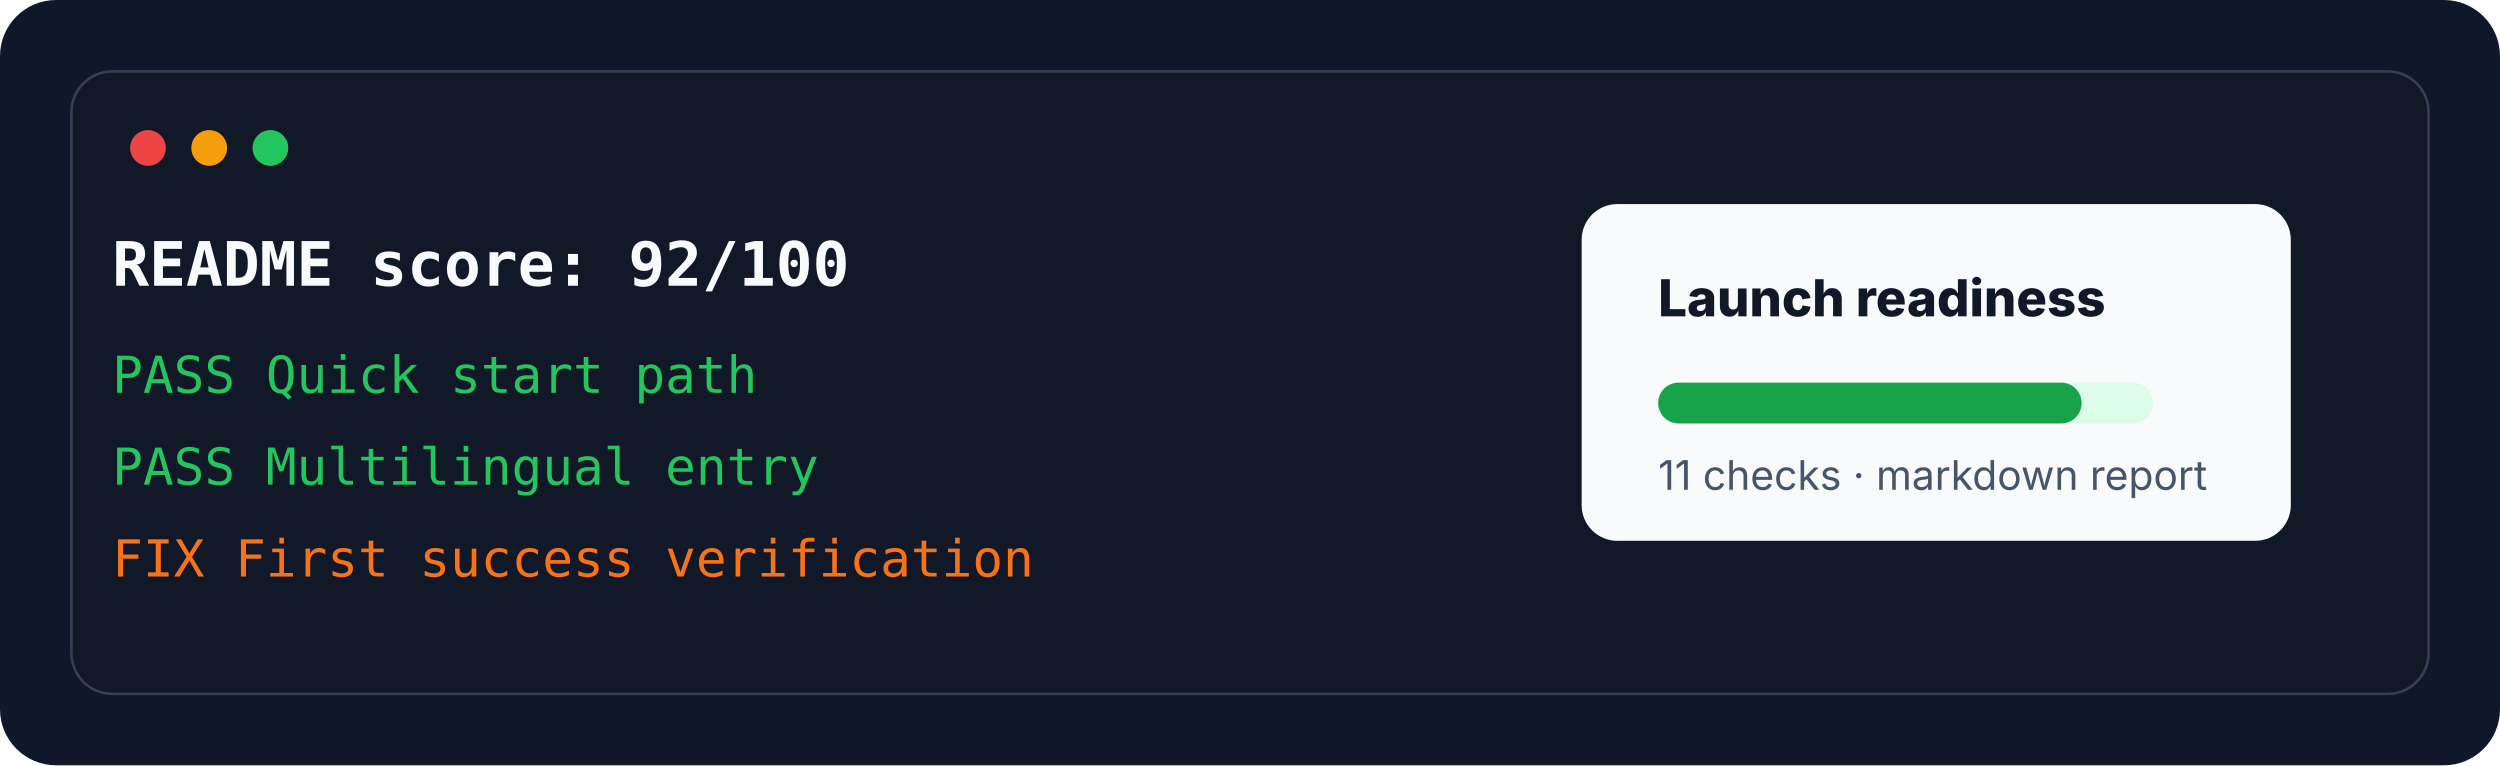
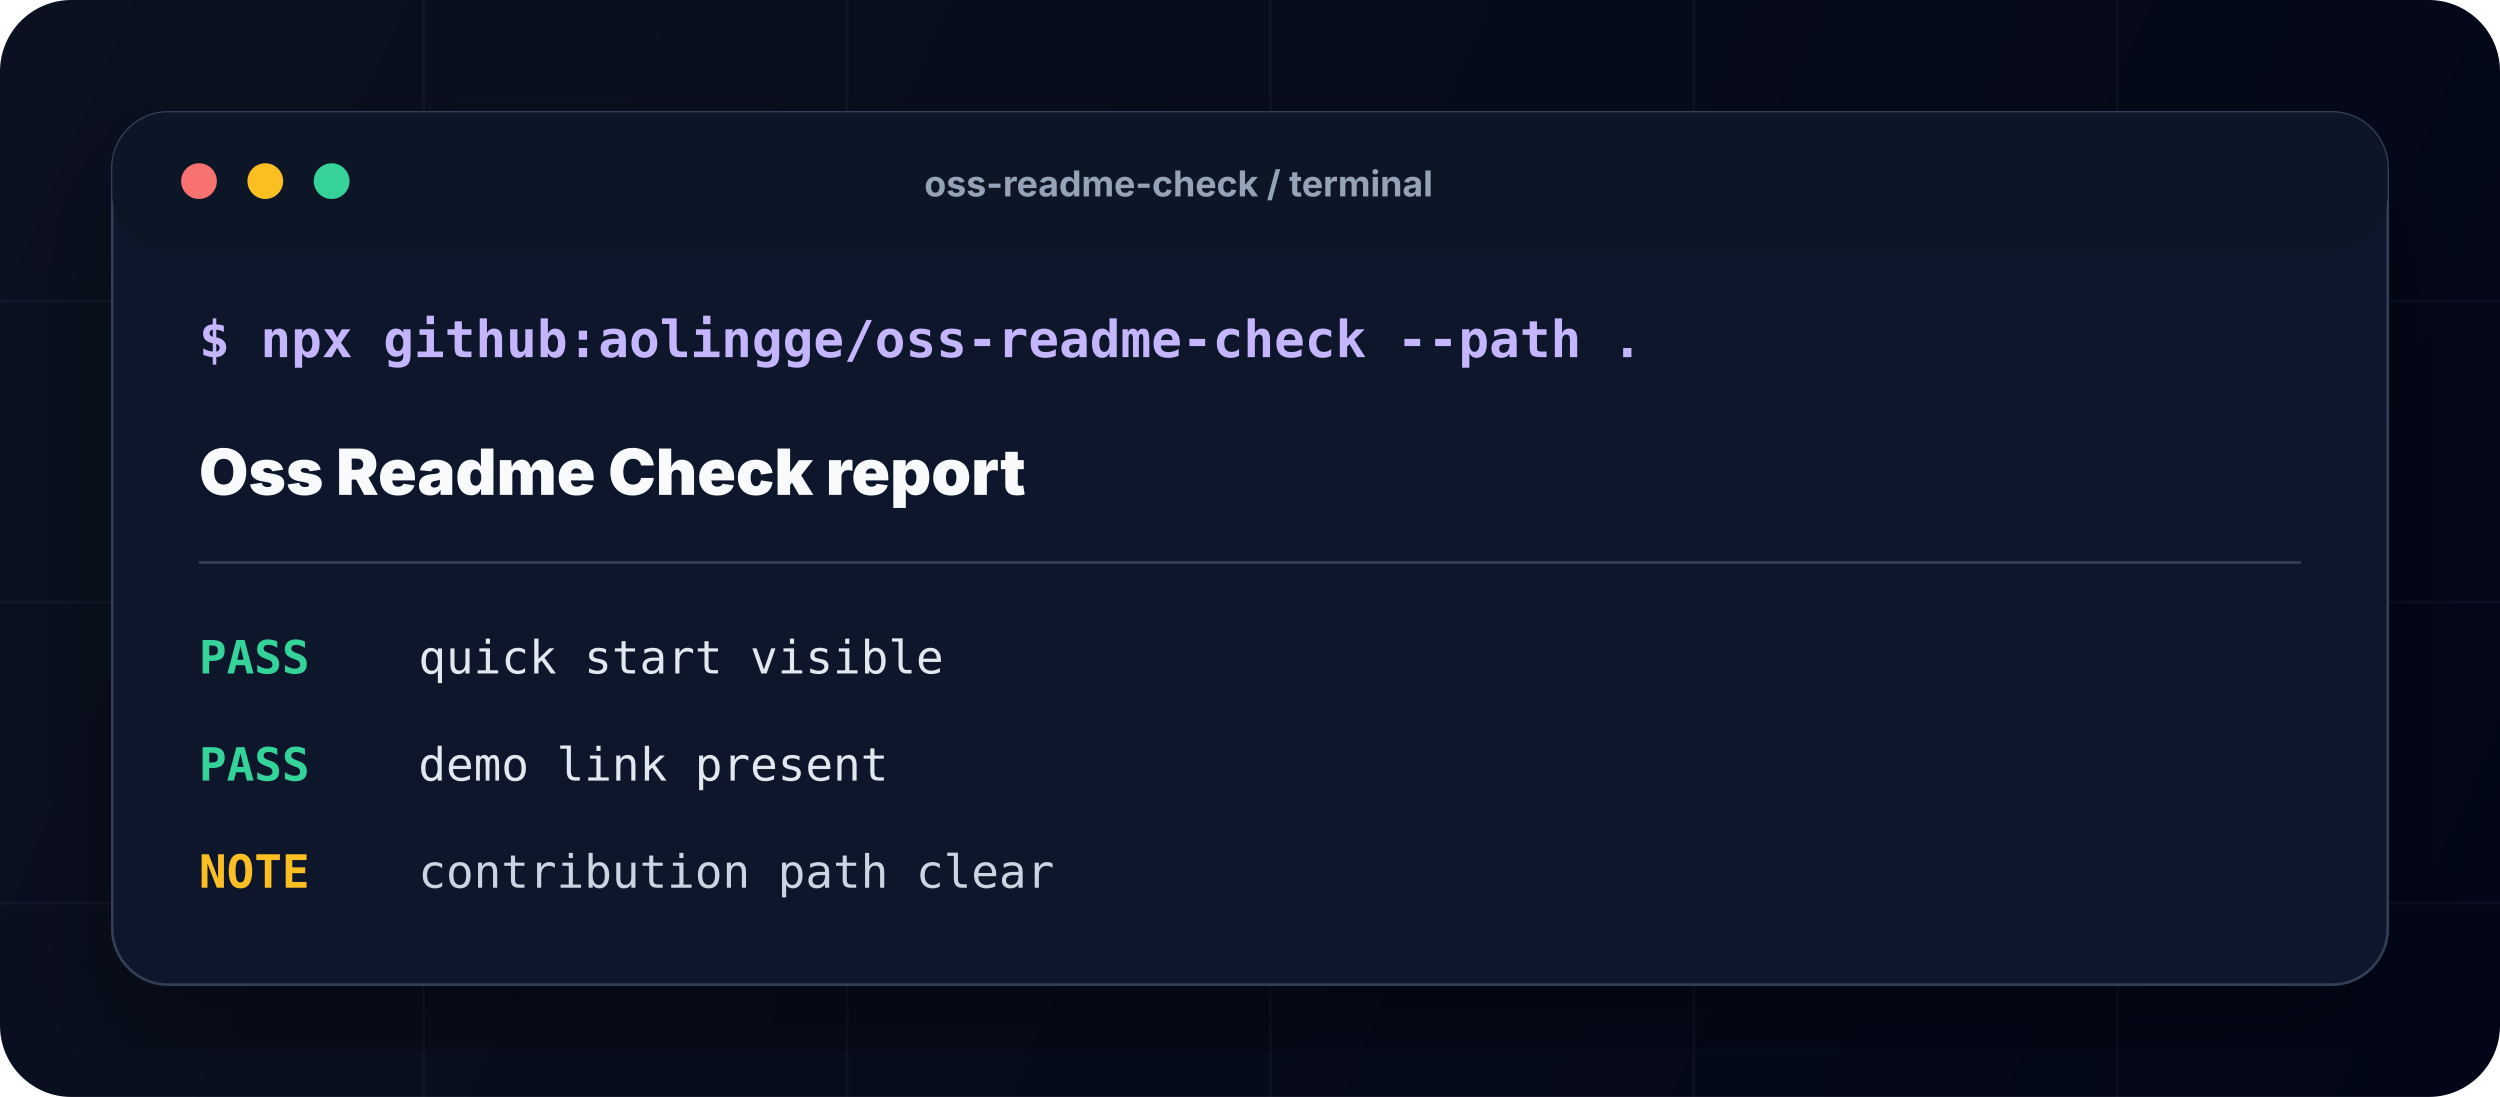
- <svg xmlns="http://www.w3.org/2000/svg" width="980" height="300" viewBox="0 0 980 300" role="img" aria-label="README audit score preview">
-   <rect width="980" height="300" rx="22" fill="#0f172a" />
-   <rect x="28" y="28" width="924" height="244" rx="16" fill="#111827" stroke="#334155" />
-   <circle cx="58" cy="58" r="7" fill="#ef4444" />
-   <circle cx="82" cy="58" r="7" fill="#f59e0b" />
-   <circle cx="106" cy="58" r="7" fill="#22c55e" />
-   <text x="44" y="112" font-family="Consolas, Menlo, monospace" font-size="24" fill="#f8fafc" font-weight="700">README score: 92/100</text>
-   <text x="44" y="154" font-family="Consolas, Menlo, monospace" font-size="20" fill="#22c55e">PASS  Quick start path</text>
-   <text x="44" y="190" font-family="Consolas, Menlo, monospace" font-size="20" fill="#22c55e">PASS  Multilingual entry</text>
-   <text x="44" y="226" font-family="Consolas, Menlo, monospace" font-size="20" fill="#f97316">FIX   First success verification</text>
-   <rect x="620" y="80" width="278" height="132" rx="14" fill="#f8fafc" />
-   <text x="650" y="124" font-family="Inter, Arial, sans-serif" font-size="20" fill="#111827" font-weight="800">Launch readiness</text>
-   <rect x="650" y="150" width="194" height="16" rx="8" fill="#dcfce7" />
-   <rect x="650" y="150" width="166" height="16" rx="8" fill="#16a34a" />
-   <text x="650" y="192" font-family="Inter, Arial, sans-serif" font-size="16" fill="#475569">11 checks · markdown report</text>
+ <svg xmlns="http://www.w3.org/2000/svg" width="980" height="430" viewBox="0 0 980 430" fill="none">
+   <defs>
+     <linearGradient id="panel" x1="0" y1="0" x2="980" y2="430" gradientUnits="userSpaceOnUse">
+       <stop stop-color="#0B1120" />
+       <stop offset="1" stop-color="#020617" />
+     </linearGradient>
+     <filter id="terminalShadow" x="18" y="18" width="944" height="394" filterUnits="userSpaceOnUse" color-interpolation-filters="sRGB">
+       <feDropShadow dx="0" dy="22" stdDeviation="24" flood-color="#000000" flood-opacity=".35" />
+     </filter>
+   </defs>
+   <rect width="980" height="430" rx="28" fill="url(#panel)" />
+   <path d="M0 118h980M0 236h980M0 354h980M166 0v430M332 0v430M498 0v430M664 0v430M830 0v430" stroke="#94A3B8" stroke-opacity=".06" />
+   <g filter="url(#terminalShadow)">
+     <rect x="44" y="44" width="892" height="342" rx="22" fill="#0F172A" stroke="#334155" />
+     <rect x="44" y="44" width="892" height="54" rx="22" fill="#111827" />
+     <circle cx="78" cy="71" r="7" fill="#F87171" />
+     <circle cx="104" cy="71" r="7" fill="#FBBF24" />
+     <circle cx="130" cy="71" r="7" fill="#34D399" />
+     <text x="462" y="77" text-anchor="middle" fill="#94A3B8" font-family="Inter,Segoe UI,Arial,sans-serif" font-size="14" font-weight="700">oss-readme-check / terminal</text>
+   </g>
+   <text x="78" y="140" fill="#C4B5FD" font-family="JetBrains Mono,Consolas,monospace" font-size="20" font-weight="700">$ npx github:aolingge/oss-readme-check --path .</text>
+   <text x="78" y="194" fill="#F8FAFC" font-family="Inter,Segoe UI,Arial,sans-serif" font-size="25" font-weight="850">Oss Readme Check report</text>
+   <rect x="78" y="220" width="824" height="1" fill="#334155" />
+   <text x="78" y="264" fill="#34D399" font-family="JetBrains Mono,Consolas,monospace" font-size="18" font-weight="700">PASS</text>
+   <text x="164" y="264" fill="#E2E8F0" font-family="JetBrains Mono,Consolas,monospace" font-size="18">quick start visible</text>
+   <text x="78" y="306" fill="#34D399" font-family="JetBrains Mono,Consolas,monospace" font-size="18" font-weight="700">PASS</text>
+   <text x="164" y="306" fill="#E2E8F0" font-family="JetBrains Mono,Consolas,monospace" font-size="18">demo link present</text>
+   <text x="78" y="348" fill="#FBBF24" font-family="JetBrains Mono,Consolas,monospace" font-size="18" font-weight="700">NOTE</text>
+   <text x="164" y="348" fill="#CBD5E1" font-family="JetBrains Mono,Consolas,monospace" font-size="18">contribution path clear</text>
</svg>
